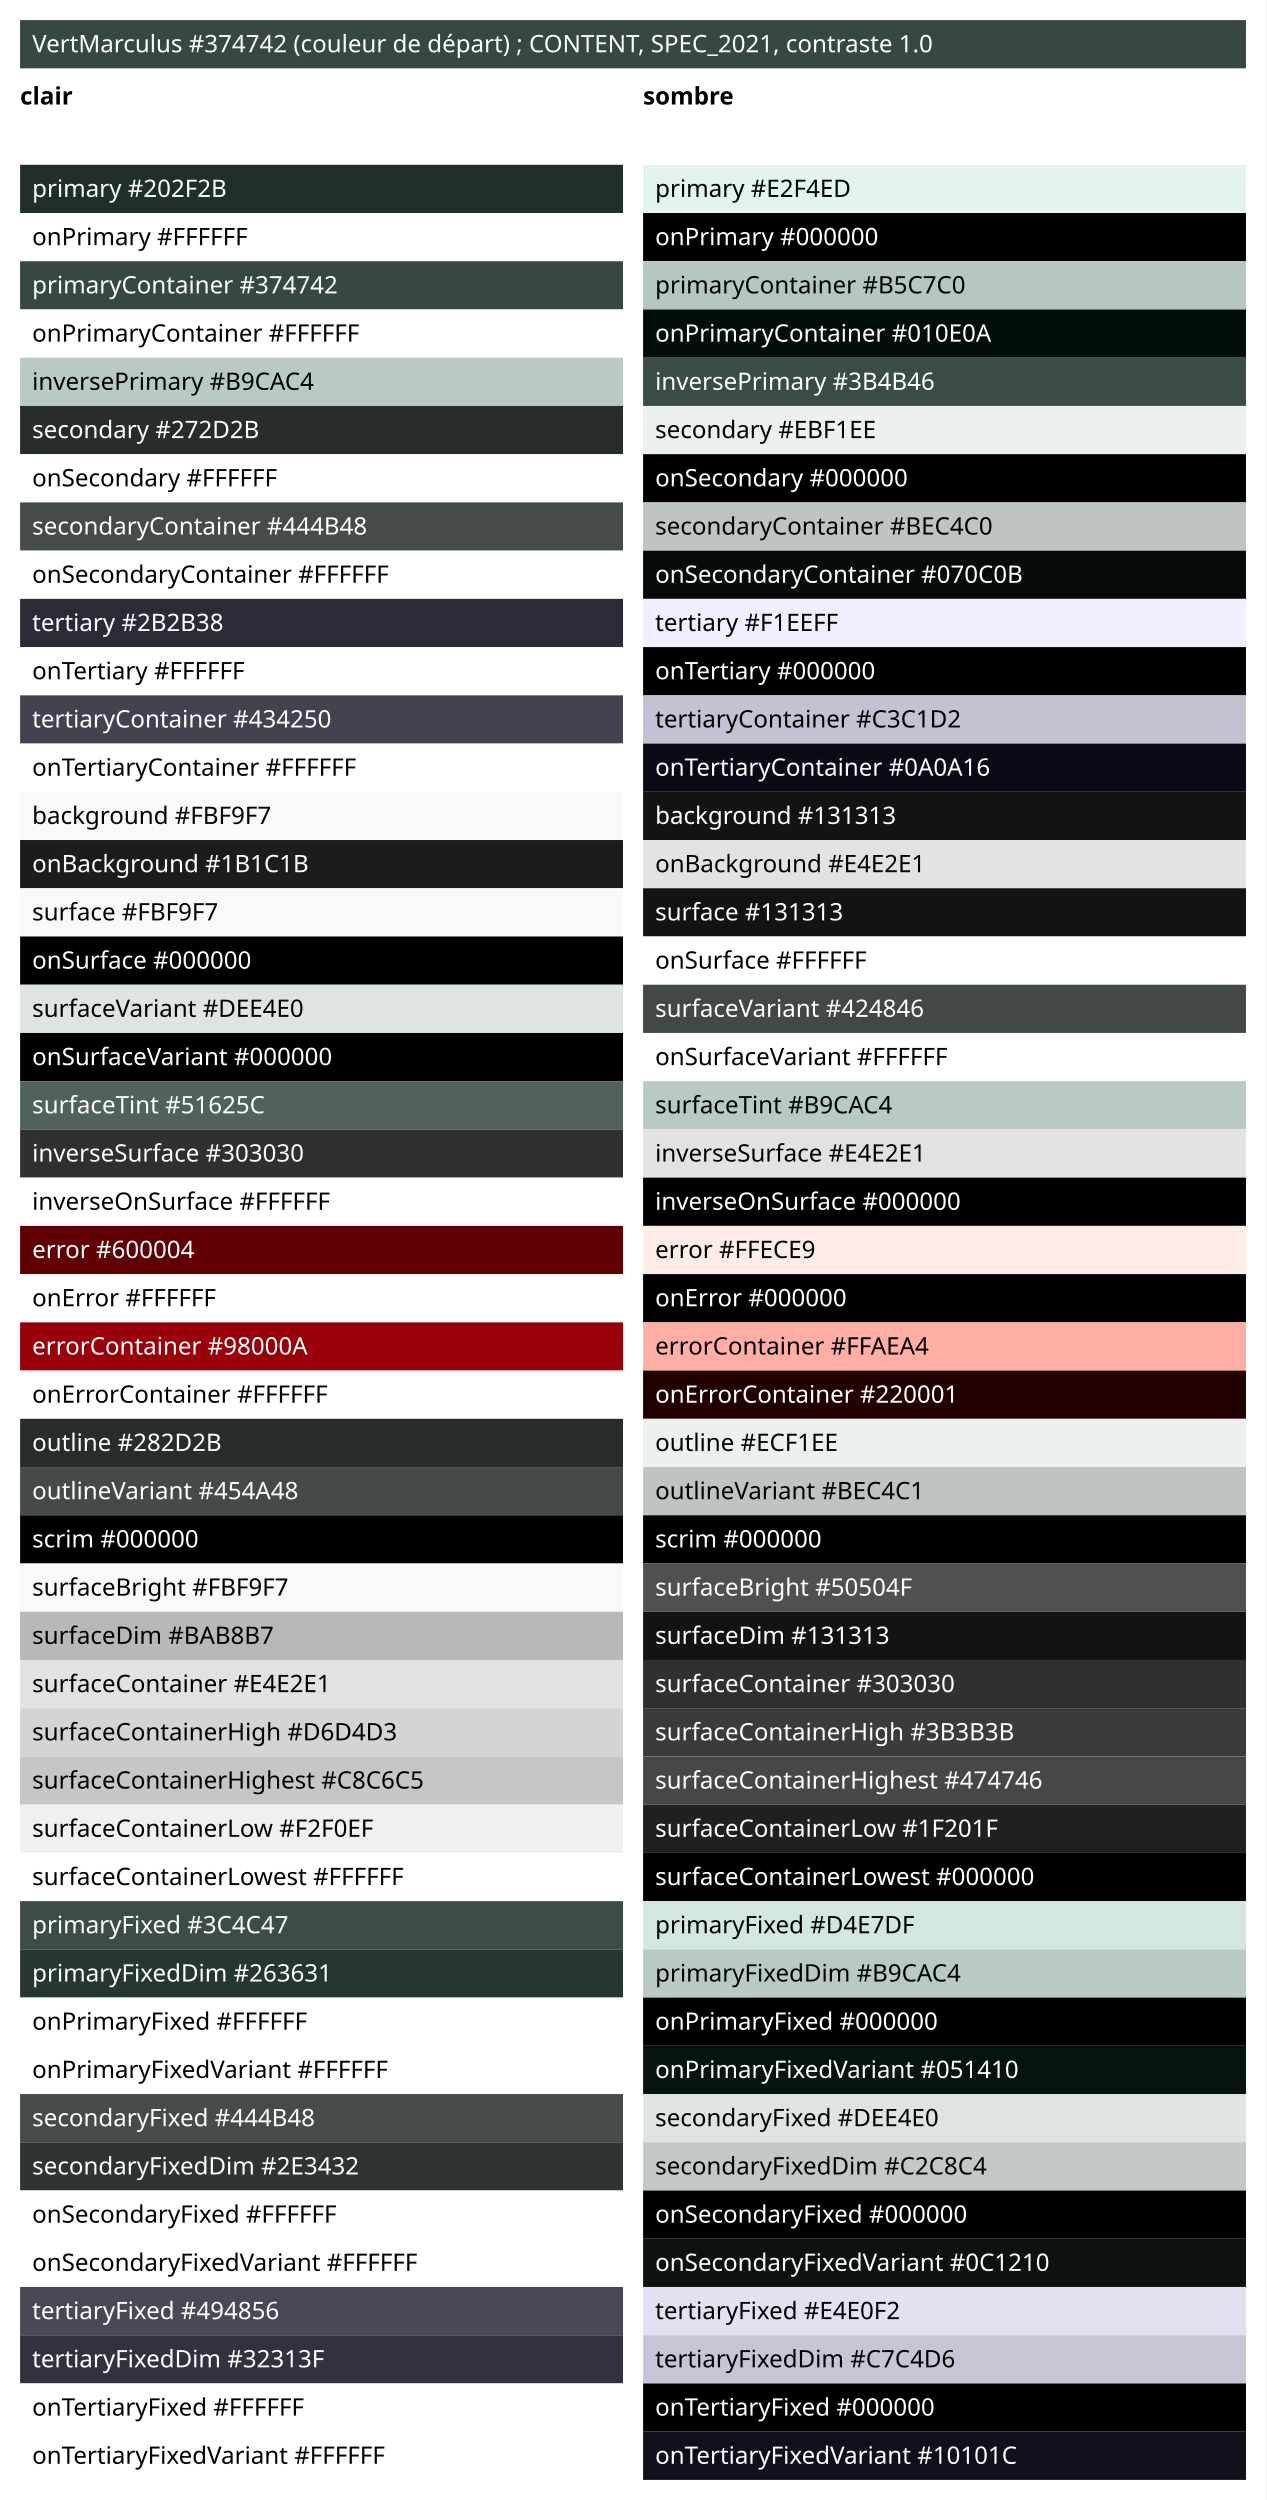
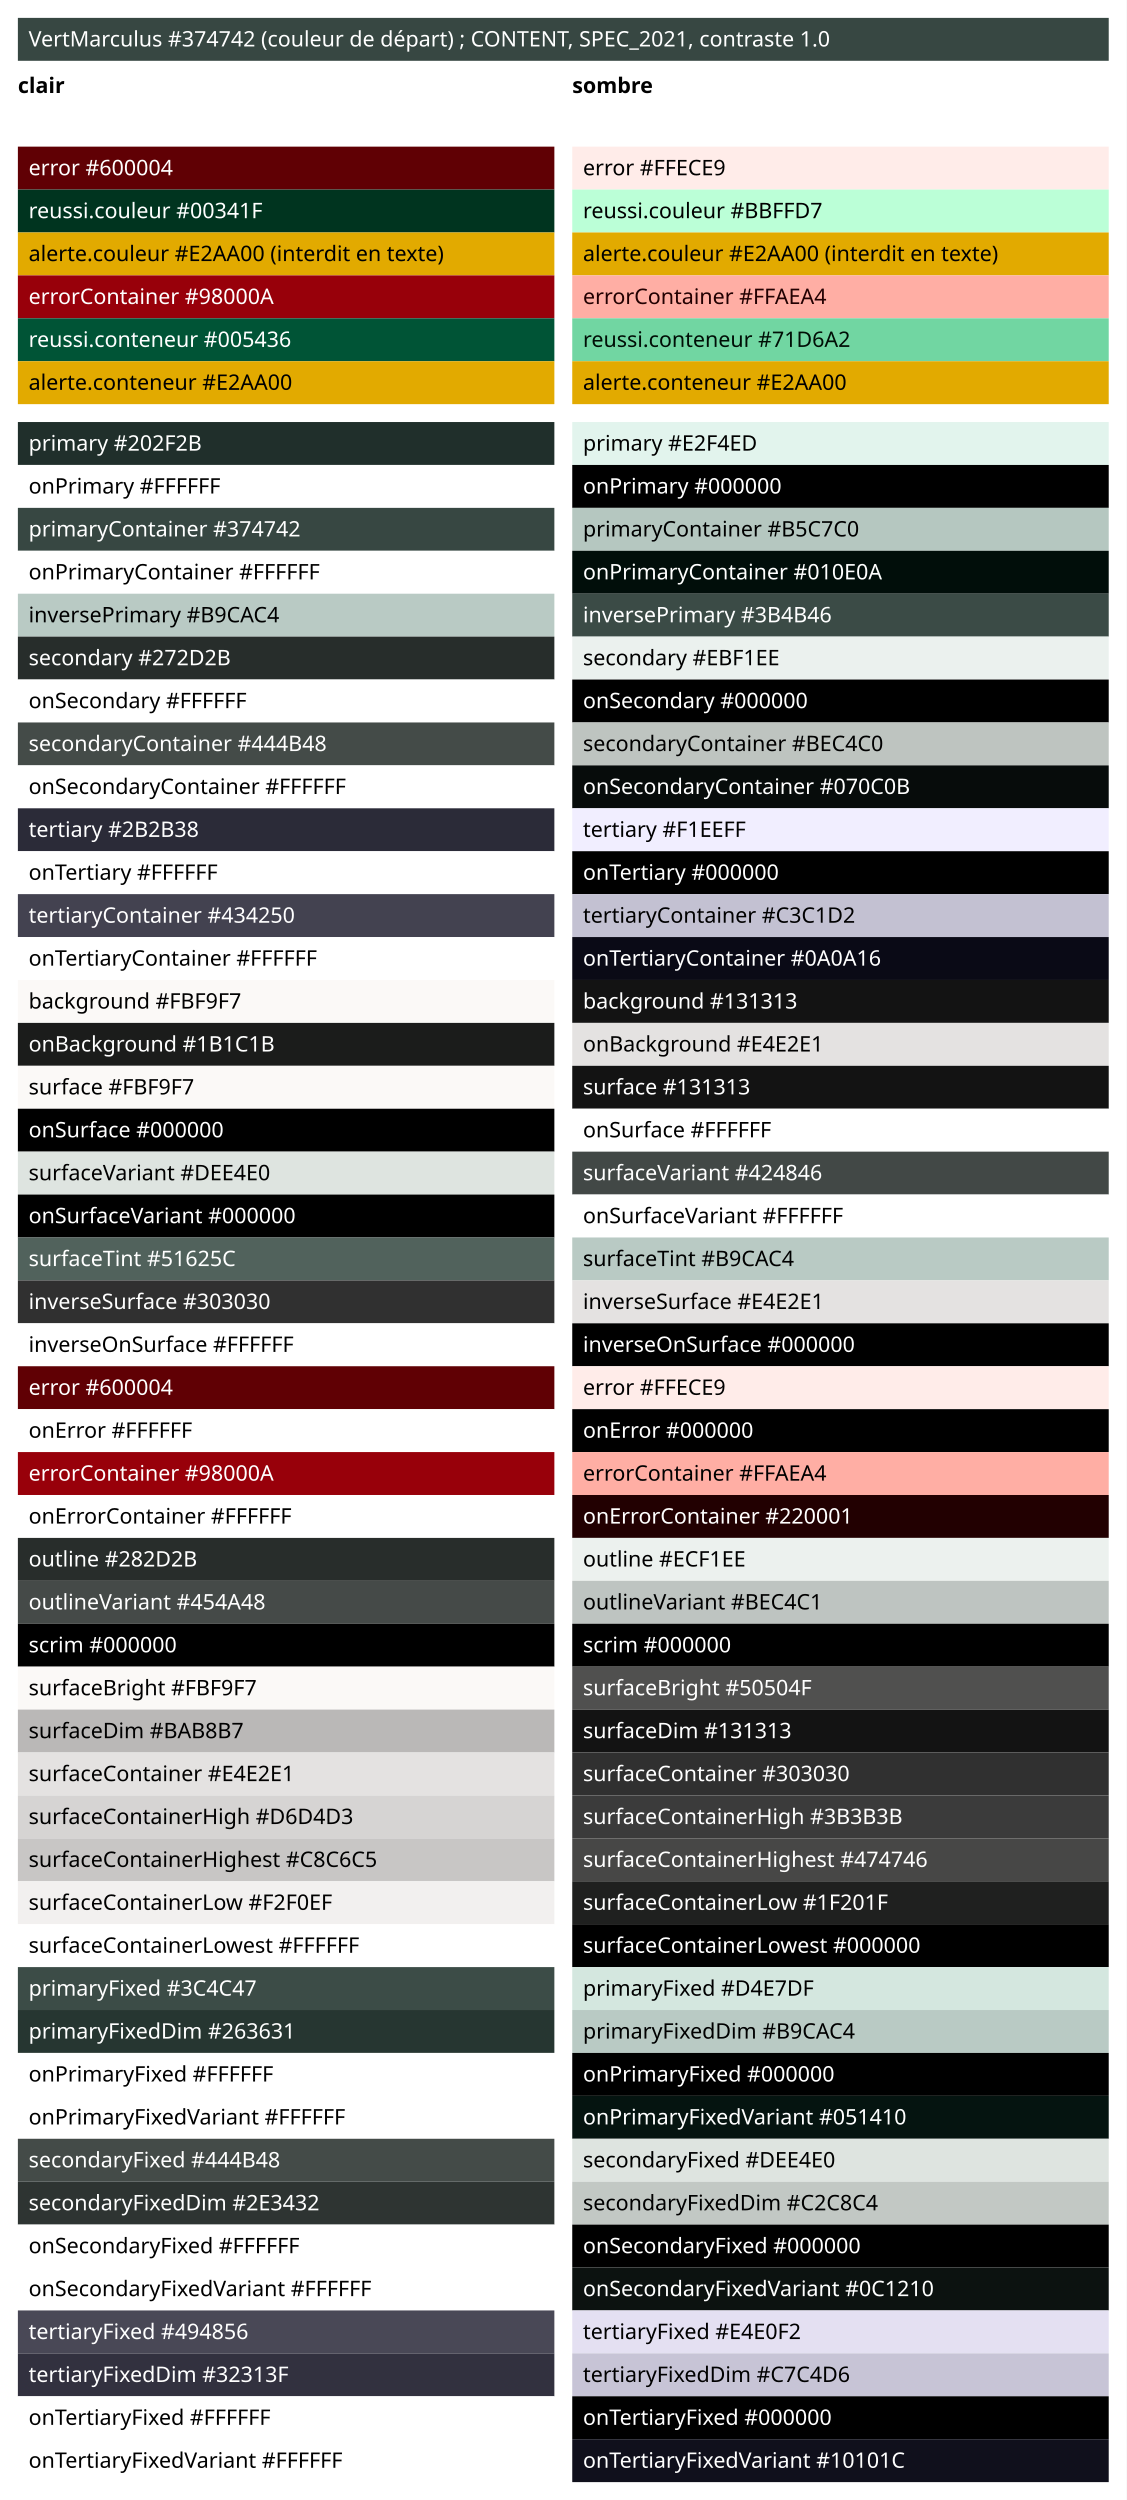
- <svg xmlns="http://www.w3.org/2000/svg" width="630" height="1244" viewBox="0 0 630 1244" font-family="sans-serif" font-size="12">
-   <rect width="630" height="1244" fill="#FFFFFF" />
+ <svg xmlns="http://www.w3.org/2000/svg" width="630" height="1398" viewBox="0 0 630 1398" font-family="sans-serif" font-size="12">
+   <rect width="630" height="1398" fill="#FFFFFF" />
  <rect x="10" y="10" width="610" height="24" fill="#374742" />
  <text x="16" y="26" fill="#FFFFFF">VertMarculus #374742 (couleur de départ) ; CONTENT, SPEC_2021, contraste 1.0</text>
  <text x="10" y="52" fill="#000000" font-weight="bold">clair</text>
  <text x="320" y="52" fill="#000000" font-weight="bold">sombre</text>
-   <rect x="10" y="82" width="300" height="24" fill="#202F2B" />
-   <text x="16" y="98" fill="#FFFFFF">primary #202F2B</text>
-   <rect x="10" y="106" width="300" height="24" fill="#FFFFFF" />
-   <text x="16" y="122" fill="#000000">onPrimary #FFFFFF</text>
-   <rect x="10" y="130" width="300" height="24" fill="#374742" />
-   <text x="16" y="146" fill="#FFFFFF">primaryContainer #374742</text>
-   <rect x="10" y="154" width="300" height="24" fill="#FFFFFF" />
-   <text x="16" y="170" fill="#000000">onPrimaryContainer #FFFFFF</text>
-   <rect x="10" y="178" width="300" height="24" fill="#B9CAC4" />
-   <text x="16" y="194" fill="#000000">inversePrimary #B9CAC4</text>
-   <rect x="10" y="202" width="300" height="24" fill="#272D2B" />
-   <text x="16" y="218" fill="#FFFFFF">secondary #272D2B</text>
-   <rect x="10" y="226" width="300" height="24" fill="#FFFFFF" />
-   <text x="16" y="242" fill="#000000">onSecondary #FFFFFF</text>
-   <rect x="10" y="250" width="300" height="24" fill="#444B48" />
-   <text x="16" y="266" fill="#FFFFFF">secondaryContainer #444B48</text>
-   <rect x="10" y="274" width="300" height="24" fill="#FFFFFF" />
-   <text x="16" y="290" fill="#000000">onSecondaryContainer #FFFFFF</text>
-   <rect x="10" y="298" width="300" height="24" fill="#2B2B38" />
-   <text x="16" y="314" fill="#FFFFFF">tertiary #2B2B38</text>
-   <rect x="10" y="322" width="300" height="24" fill="#FFFFFF" />
-   <text x="16" y="338" fill="#000000">onTertiary #FFFFFF</text>
-   <rect x="10" y="346" width="300" height="24" fill="#434250" />
-   <text x="16" y="362" fill="#FFFFFF">tertiaryContainer #434250</text>
-   <rect x="10" y="370" width="300" height="24" fill="#FFFFFF" />
-   <text x="16" y="386" fill="#000000">onTertiaryContainer #FFFFFF</text>
-   <rect x="10" y="394" width="300" height="24" fill="#FBF9F7" />
-   <text x="16" y="410" fill="#000000">background #FBF9F7</text>
-   <rect x="10" y="418" width="300" height="24" fill="#1B1C1B" />
-   <text x="16" y="434" fill="#FFFFFF">onBackground #1B1C1B</text>
-   <rect x="10" y="442" width="300" height="24" fill="#FBF9F7" />
-   <text x="16" y="458" fill="#000000">surface #FBF9F7</text>
-   <rect x="10" y="466" width="300" height="24" fill="#000000" />
-   <text x="16" y="482" fill="#FFFFFF">onSurface #000000</text>
-   <rect x="10" y="490" width="300" height="24" fill="#DEE4E0" />
-   <text x="16" y="506" fill="#000000">surfaceVariant #DEE4E0</text>
-   <rect x="10" y="514" width="300" height="24" fill="#000000" />
-   <text x="16" y="530" fill="#FFFFFF">onSurfaceVariant #000000</text>
-   <rect x="10" y="538" width="300" height="24" fill="#51625C" />
-   <text x="16" y="554" fill="#FFFFFF">surfaceTint #51625C</text>
-   <rect x="10" y="562" width="300" height="24" fill="#303030" />
-   <text x="16" y="578" fill="#FFFFFF">inverseSurface #303030</text>
-   <rect x="10" y="586" width="300" height="24" fill="#FFFFFF" />
-   <text x="16" y="602" fill="#000000">inverseOnSurface #FFFFFF</text>
-   <rect x="10" y="610" width="300" height="24" fill="#600004" />
-   <text x="16" y="626" fill="#FFFFFF">error #600004</text>
-   <rect x="10" y="634" width="300" height="24" fill="#FFFFFF" />
-   <text x="16" y="650" fill="#000000">onError #FFFFFF</text>
-   <rect x="10" y="658" width="300" height="24" fill="#98000A" />
-   <text x="16" y="674" fill="#FFFFFF">errorContainer #98000A</text>
-   <rect x="10" y="682" width="300" height="24" fill="#FFFFFF" />
-   <text x="16" y="698" fill="#000000">onErrorContainer #FFFFFF</text>
-   <rect x="10" y="706" width="300" height="24" fill="#282D2B" />
-   <text x="16" y="722" fill="#FFFFFF">outline #282D2B</text>
-   <rect x="10" y="730" width="300" height="24" fill="#454A48" />
-   <text x="16" y="746" fill="#FFFFFF">outlineVariant #454A48</text>
-   <rect x="10" y="754" width="300" height="24" fill="#000000" />
-   <text x="16" y="770" fill="#FFFFFF">scrim #000000</text>
-   <rect x="10" y="778" width="300" height="24" fill="#FBF9F7" />
-   <text x="16" y="794" fill="#000000">surfaceBright #FBF9F7</text>
-   <rect x="10" y="802" width="300" height="24" fill="#BAB8B7" />
-   <text x="16" y="818" fill="#000000">surfaceDim #BAB8B7</text>
-   <rect x="10" y="826" width="300" height="24" fill="#E4E2E1" />
-   <text x="16" y="842" fill="#000000">surfaceContainer #E4E2E1</text>
-   <rect x="10" y="850" width="300" height="24" fill="#D6D4D3" />
-   <text x="16" y="866" fill="#000000">surfaceContainerHigh #D6D4D3</text>
-   <rect x="10" y="874" width="300" height="24" fill="#C8C6C5" />
-   <text x="16" y="890" fill="#000000">surfaceContainerHighest #C8C6C5</text>
-   <rect x="10" y="898" width="300" height="24" fill="#F2F0EF" />
-   <text x="16" y="914" fill="#000000">surfaceContainerLow #F2F0EF</text>
-   <rect x="10" y="922" width="300" height="24" fill="#FFFFFF" />
-   <text x="16" y="938" fill="#000000">surfaceContainerLowest #FFFFFF</text>
-   <rect x="10" y="946" width="300" height="24" fill="#3C4C47" />
-   <text x="16" y="962" fill="#FFFFFF">primaryFixed #3C4C47</text>
-   <rect x="10" y="970" width="300" height="24" fill="#263631" />
-   <text x="16" y="986" fill="#FFFFFF">primaryFixedDim #263631</text>
-   <rect x="10" y="994" width="300" height="24" fill="#FFFFFF" />
-   <text x="16" y="1010" fill="#000000">onPrimaryFixed #FFFFFF</text>
-   <rect x="10" y="1018" width="300" height="24" fill="#FFFFFF" />
-   <text x="16" y="1034" fill="#000000">onPrimaryFixedVariant #FFFFFF</text>
-   <rect x="10" y="1042" width="300" height="24" fill="#444B48" />
-   <text x="16" y="1058" fill="#FFFFFF">secondaryFixed #444B48</text>
-   <rect x="10" y="1066" width="300" height="24" fill="#2E3432" />
-   <text x="16" y="1082" fill="#FFFFFF">secondaryFixedDim #2E3432</text>
-   <rect x="10" y="1090" width="300" height="24" fill="#FFFFFF" />
-   <text x="16" y="1106" fill="#000000">onSecondaryFixed #FFFFFF</text>
-   <rect x="10" y="1114" width="300" height="24" fill="#FFFFFF" />
-   <text x="16" y="1130" fill="#000000">onSecondaryFixedVariant #FFFFFF</text>
-   <rect x="10" y="1138" width="300" height="24" fill="#494856" />
-   <text x="16" y="1154" fill="#FFFFFF">tertiaryFixed #494856</text>
-   <rect x="10" y="1162" width="300" height="24" fill="#32313F" />
-   <text x="16" y="1178" fill="#FFFFFF">tertiaryFixedDim #32313F</text>
-   <rect x="10" y="1186" width="300" height="24" fill="#FFFFFF" />
-   <text x="16" y="1202" fill="#000000">onTertiaryFixed #FFFFFF</text>
-   <rect x="10" y="1210" width="300" height="24" fill="#FFFFFF" />
-   <text x="16" y="1226" fill="#000000">onTertiaryFixedVariant #FFFFFF</text>
-   <rect x="320" y="82" width="300" height="24" fill="#E2F4ED" />
-   <text x="326" y="98" fill="#000000">primary #E2F4ED</text>
-   <rect x="320" y="106" width="300" height="24" fill="#000000" />
-   <text x="326" y="122" fill="#FFFFFF">onPrimary #000000</text>
-   <rect x="320" y="130" width="300" height="24" fill="#B5C7C0" />
-   <text x="326" y="146" fill="#000000">primaryContainer #B5C7C0</text>
-   <rect x="320" y="154" width="300" height="24" fill="#010E0A" />
-   <text x="326" y="170" fill="#FFFFFF">onPrimaryContainer #010E0A</text>
-   <rect x="320" y="178" width="300" height="24" fill="#3B4B46" />
-   <text x="326" y="194" fill="#FFFFFF">inversePrimary #3B4B46</text>
-   <rect x="320" y="202" width="300" height="24" fill="#EBF1EE" />
-   <text x="326" y="218" fill="#000000">secondary #EBF1EE</text>
-   <rect x="320" y="226" width="300" height="24" fill="#000000" />
-   <text x="326" y="242" fill="#FFFFFF">onSecondary #000000</text>
-   <rect x="320" y="250" width="300" height="24" fill="#BEC4C0" />
-   <text x="326" y="266" fill="#000000">secondaryContainer #BEC4C0</text>
-   <rect x="320" y="274" width="300" height="24" fill="#070C0B" />
-   <text x="326" y="290" fill="#FFFFFF">onSecondaryContainer #070C0B</text>
-   <rect x="320" y="298" width="300" height="24" fill="#F1EEFF" />
-   <text x="326" y="314" fill="#000000">tertiary #F1EEFF</text>
-   <rect x="320" y="322" width="300" height="24" fill="#000000" />
-   <text x="326" y="338" fill="#FFFFFF">onTertiary #000000</text>
-   <rect x="320" y="346" width="300" height="24" fill="#C3C1D2" />
-   <text x="326" y="362" fill="#000000">tertiaryContainer #C3C1D2</text>
-   <rect x="320" y="370" width="300" height="24" fill="#0A0A16" />
-   <text x="326" y="386" fill="#FFFFFF">onTertiaryContainer #0A0A16</text>
-   <rect x="320" y="394" width="300" height="24" fill="#131313" />
-   <text x="326" y="410" fill="#FFFFFF">background #131313</text>
-   <rect x="320" y="418" width="300" height="24" fill="#E4E2E1" />
-   <text x="326" y="434" fill="#000000">onBackground #E4E2E1</text>
-   <rect x="320" y="442" width="300" height="24" fill="#131313" />
-   <text x="326" y="458" fill="#FFFFFF">surface #131313</text>
-   <rect x="320" y="466" width="300" height="24" fill="#FFFFFF" />
-   <text x="326" y="482" fill="#000000">onSurface #FFFFFF</text>
-   <rect x="320" y="490" width="300" height="24" fill="#424846" />
-   <text x="326" y="506" fill="#FFFFFF">surfaceVariant #424846</text>
-   <rect x="320" y="514" width="300" height="24" fill="#FFFFFF" />
-   <text x="326" y="530" fill="#000000">onSurfaceVariant #FFFFFF</text>
-   <rect x="320" y="538" width="300" height="24" fill="#B9CAC4" />
-   <text x="326" y="554" fill="#000000">surfaceTint #B9CAC4</text>
-   <rect x="320" y="562" width="300" height="24" fill="#E4E2E1" />
-   <text x="326" y="578" fill="#000000">inverseSurface #E4E2E1</text>
-   <rect x="320" y="586" width="300" height="24" fill="#000000" />
-   <text x="326" y="602" fill="#FFFFFF">inverseOnSurface #000000</text>
-   <rect x="320" y="610" width="300" height="24" fill="#FFECE9" />
-   <text x="326" y="626" fill="#000000">error #FFECE9</text>
-   <rect x="320" y="634" width="300" height="24" fill="#000000" />
-   <text x="326" y="650" fill="#FFFFFF">onError #000000</text>
-   <rect x="320" y="658" width="300" height="24" fill="#FFAEA4" />
-   <text x="326" y="674" fill="#000000">errorContainer #FFAEA4</text>
-   <rect x="320" y="682" width="300" height="24" fill="#220001" />
-   <text x="326" y="698" fill="#FFFFFF">onErrorContainer #220001</text>
-   <rect x="320" y="706" width="300" height="24" fill="#ECF1EE" />
-   <text x="326" y="722" fill="#000000">outline #ECF1EE</text>
-   <rect x="320" y="730" width="300" height="24" fill="#BEC4C1" />
-   <text x="326" y="746" fill="#000000">outlineVariant #BEC4C1</text>
-   <rect x="320" y="754" width="300" height="24" fill="#000000" />
-   <text x="326" y="770" fill="#FFFFFF">scrim #000000</text>
-   <rect x="320" y="778" width="300" height="24" fill="#50504F" />
-   <text x="326" y="794" fill="#FFFFFF">surfaceBright #50504F</text>
-   <rect x="320" y="802" width="300" height="24" fill="#131313" />
-   <text x="326" y="818" fill="#FFFFFF">surfaceDim #131313</text>
-   <rect x="320" y="826" width="300" height="24" fill="#303030" />
-   <text x="326" y="842" fill="#FFFFFF">surfaceContainer #303030</text>
-   <rect x="320" y="850" width="300" height="24" fill="#3B3B3B" />
-   <text x="326" y="866" fill="#FFFFFF">surfaceContainerHigh #3B3B3B</text>
-   <rect x="320" y="874" width="300" height="24" fill="#474746" />
-   <text x="326" y="890" fill="#FFFFFF">surfaceContainerHighest #474746</text>
-   <rect x="320" y="898" width="300" height="24" fill="#1F201F" />
-   <text x="326" y="914" fill="#FFFFFF">surfaceContainerLow #1F201F</text>
-   <rect x="320" y="922" width="300" height="24" fill="#000000" />
-   <text x="326" y="938" fill="#FFFFFF">surfaceContainerLowest #000000</text>
-   <rect x="320" y="946" width="300" height="24" fill="#D4E7DF" />
-   <text x="326" y="962" fill="#000000">primaryFixed #D4E7DF</text>
-   <rect x="320" y="970" width="300" height="24" fill="#B9CAC4" />
-   <text x="326" y="986" fill="#000000">primaryFixedDim #B9CAC4</text>
-   <rect x="320" y="994" width="300" height="24" fill="#000000" />
-   <text x="326" y="1010" fill="#FFFFFF">onPrimaryFixed #000000</text>
-   <rect x="320" y="1018" width="300" height="24" fill="#051410" />
-   <text x="326" y="1034" fill="#FFFFFF">onPrimaryFixedVariant #051410</text>
-   <rect x="320" y="1042" width="300" height="24" fill="#DEE4E0" />
-   <text x="326" y="1058" fill="#000000">secondaryFixed #DEE4E0</text>
-   <rect x="320" y="1066" width="300" height="24" fill="#C2C8C4" />
-   <text x="326" y="1082" fill="#000000">secondaryFixedDim #C2C8C4</text>
-   <rect x="320" y="1090" width="300" height="24" fill="#000000" />
-   <text x="326" y="1106" fill="#FFFFFF">onSecondaryFixed #000000</text>
-   <rect x="320" y="1114" width="300" height="24" fill="#0C1210" />
-   <text x="326" y="1130" fill="#FFFFFF">onSecondaryFixedVariant #0C1210</text>
-   <rect x="320" y="1138" width="300" height="24" fill="#E4E0F2" />
-   <text x="326" y="1154" fill="#000000">tertiaryFixed #E4E0F2</text>
-   <rect x="320" y="1162" width="300" height="24" fill="#C7C4D6" />
-   <text x="326" y="1178" fill="#000000">tertiaryFixedDim #C7C4D6</text>
-   <rect x="320" y="1186" width="300" height="24" fill="#000000" />
-   <text x="326" y="1202" fill="#FFFFFF">onTertiaryFixed #000000</text>
-   <rect x="320" y="1210" width="300" height="24" fill="#10101C" />
-   <text x="326" y="1226" fill="#FFFFFF">onTertiaryFixedVariant #10101C</text>
+   <rect x="10" y="82" width="300" height="24" fill="#600004" />
+   <text x="16" y="98" fill="#FFFFFF">error #600004</text>
+   <rect x="10" y="106" width="300" height="24" fill="#00341F" />
+   <text x="16" y="122" fill="#FFFFFF">reussi.couleur #00341F</text>
+   <rect x="10" y="130" width="300" height="24" fill="#E2AA00" />
+   <text x="16" y="146" fill="#000000">alerte.couleur #E2AA00 (interdit en texte)</text>
+   <rect x="10" y="154" width="300" height="24" fill="#98000A" />
+   <text x="16" y="170" fill="#FFFFFF">errorContainer #98000A</text>
+   <rect x="10" y="178" width="300" height="24" fill="#005436" />
+   <text x="16" y="194" fill="#FFFFFF">reussi.conteneur #005436</text>
+   <rect x="10" y="202" width="300" height="24" fill="#E2AA00" />
+   <text x="16" y="218" fill="#000000">alerte.conteneur #E2AA00</text>
+   <rect x="10" y="236" width="300" height="24" fill="#202F2B" />
+   <text x="16" y="252" fill="#FFFFFF">primary #202F2B</text>
+   <rect x="10" y="260" width="300" height="24" fill="#FFFFFF" />
+   <text x="16" y="276" fill="#000000">onPrimary #FFFFFF</text>
+   <rect x="10" y="284" width="300" height="24" fill="#374742" />
+   <text x="16" y="300" fill="#FFFFFF">primaryContainer #374742</text>
+   <rect x="10" y="308" width="300" height="24" fill="#FFFFFF" />
+   <text x="16" y="324" fill="#000000">onPrimaryContainer #FFFFFF</text>
+   <rect x="10" y="332" width="300" height="24" fill="#B9CAC4" />
+   <text x="16" y="348" fill="#000000">inversePrimary #B9CAC4</text>
+   <rect x="10" y="356" width="300" height="24" fill="#272D2B" />
+   <text x="16" y="372" fill="#FFFFFF">secondary #272D2B</text>
+   <rect x="10" y="380" width="300" height="24" fill="#FFFFFF" />
+   <text x="16" y="396" fill="#000000">onSecondary #FFFFFF</text>
+   <rect x="10" y="404" width="300" height="24" fill="#444B48" />
+   <text x="16" y="420" fill="#FFFFFF">secondaryContainer #444B48</text>
+   <rect x="10" y="428" width="300" height="24" fill="#FFFFFF" />
+   <text x="16" y="444" fill="#000000">onSecondaryContainer #FFFFFF</text>
+   <rect x="10" y="452" width="300" height="24" fill="#2B2B38" />
+   <text x="16" y="468" fill="#FFFFFF">tertiary #2B2B38</text>
+   <rect x="10" y="476" width="300" height="24" fill="#FFFFFF" />
+   <text x="16" y="492" fill="#000000">onTertiary #FFFFFF</text>
+   <rect x="10" y="500" width="300" height="24" fill="#434250" />
+   <text x="16" y="516" fill="#FFFFFF">tertiaryContainer #434250</text>
+   <rect x="10" y="524" width="300" height="24" fill="#FFFFFF" />
+   <text x="16" y="540" fill="#000000">onTertiaryContainer #FFFFFF</text>
+   <rect x="10" y="548" width="300" height="24" fill="#FBF9F7" />
+   <text x="16" y="564" fill="#000000">background #FBF9F7</text>
+   <rect x="10" y="572" width="300" height="24" fill="#1B1C1B" />
+   <text x="16" y="588" fill="#FFFFFF">onBackground #1B1C1B</text>
+   <rect x="10" y="596" width="300" height="24" fill="#FBF9F7" />
+   <text x="16" y="612" fill="#000000">surface #FBF9F7</text>
+   <rect x="10" y="620" width="300" height="24" fill="#000000" />
+   <text x="16" y="636" fill="#FFFFFF">onSurface #000000</text>
+   <rect x="10" y="644" width="300" height="24" fill="#DEE4E0" />
+   <text x="16" y="660" fill="#000000">surfaceVariant #DEE4E0</text>
+   <rect x="10" y="668" width="300" height="24" fill="#000000" />
+   <text x="16" y="684" fill="#FFFFFF">onSurfaceVariant #000000</text>
+   <rect x="10" y="692" width="300" height="24" fill="#51625C" />
+   <text x="16" y="708" fill="#FFFFFF">surfaceTint #51625C</text>
+   <rect x="10" y="716" width="300" height="24" fill="#303030" />
+   <text x="16" y="732" fill="#FFFFFF">inverseSurface #303030</text>
+   <rect x="10" y="740" width="300" height="24" fill="#FFFFFF" />
+   <text x="16" y="756" fill="#000000">inverseOnSurface #FFFFFF</text>
+   <rect x="10" y="764" width="300" height="24" fill="#600004" />
+   <text x="16" y="780" fill="#FFFFFF">error #600004</text>
+   <rect x="10" y="788" width="300" height="24" fill="#FFFFFF" />
+   <text x="16" y="804" fill="#000000">onError #FFFFFF</text>
+   <rect x="10" y="812" width="300" height="24" fill="#98000A" />
+   <text x="16" y="828" fill="#FFFFFF">errorContainer #98000A</text>
+   <rect x="10" y="836" width="300" height="24" fill="#FFFFFF" />
+   <text x="16" y="852" fill="#000000">onErrorContainer #FFFFFF</text>
+   <rect x="10" y="860" width="300" height="24" fill="#282D2B" />
+   <text x="16" y="876" fill="#FFFFFF">outline #282D2B</text>
+   <rect x="10" y="884" width="300" height="24" fill="#454A48" />
+   <text x="16" y="900" fill="#FFFFFF">outlineVariant #454A48</text>
+   <rect x="10" y="908" width="300" height="24" fill="#000000" />
+   <text x="16" y="924" fill="#FFFFFF">scrim #000000</text>
+   <rect x="10" y="932" width="300" height="24" fill="#FBF9F7" />
+   <text x="16" y="948" fill="#000000">surfaceBright #FBF9F7</text>
+   <rect x="10" y="956" width="300" height="24" fill="#BAB8B7" />
+   <text x="16" y="972" fill="#000000">surfaceDim #BAB8B7</text>
+   <rect x="10" y="980" width="300" height="24" fill="#E4E2E1" />
+   <text x="16" y="996" fill="#000000">surfaceContainer #E4E2E1</text>
+   <rect x="10" y="1004" width="300" height="24" fill="#D6D4D3" />
+   <text x="16" y="1020" fill="#000000">surfaceContainerHigh #D6D4D3</text>
+   <rect x="10" y="1028" width="300" height="24" fill="#C8C6C5" />
+   <text x="16" y="1044" fill="#000000">surfaceContainerHighest #C8C6C5</text>
+   <rect x="10" y="1052" width="300" height="24" fill="#F2F0EF" />
+   <text x="16" y="1068" fill="#000000">surfaceContainerLow #F2F0EF</text>
+   <rect x="10" y="1076" width="300" height="24" fill="#FFFFFF" />
+   <text x="16" y="1092" fill="#000000">surfaceContainerLowest #FFFFFF</text>
+   <rect x="10" y="1100" width="300" height="24" fill="#3C4C47" />
+   <text x="16" y="1116" fill="#FFFFFF">primaryFixed #3C4C47</text>
+   <rect x="10" y="1124" width="300" height="24" fill="#263631" />
+   <text x="16" y="1140" fill="#FFFFFF">primaryFixedDim #263631</text>
+   <rect x="10" y="1148" width="300" height="24" fill="#FFFFFF" />
+   <text x="16" y="1164" fill="#000000">onPrimaryFixed #FFFFFF</text>
+   <rect x="10" y="1172" width="300" height="24" fill="#FFFFFF" />
+   <text x="16" y="1188" fill="#000000">onPrimaryFixedVariant #FFFFFF</text>
+   <rect x="10" y="1196" width="300" height="24" fill="#444B48" />
+   <text x="16" y="1212" fill="#FFFFFF">secondaryFixed #444B48</text>
+   <rect x="10" y="1220" width="300" height="24" fill="#2E3432" />
+   <text x="16" y="1236" fill="#FFFFFF">secondaryFixedDim #2E3432</text>
+   <rect x="10" y="1244" width="300" height="24" fill="#FFFFFF" />
+   <text x="16" y="1260" fill="#000000">onSecondaryFixed #FFFFFF</text>
+   <rect x="10" y="1268" width="300" height="24" fill="#FFFFFF" />
+   <text x="16" y="1284" fill="#000000">onSecondaryFixedVariant #FFFFFF</text>
+   <rect x="10" y="1292" width="300" height="24" fill="#494856" />
+   <text x="16" y="1308" fill="#FFFFFF">tertiaryFixed #494856</text>
+   <rect x="10" y="1316" width="300" height="24" fill="#32313F" />
+   <text x="16" y="1332" fill="#FFFFFF">tertiaryFixedDim #32313F</text>
+   <rect x="10" y="1340" width="300" height="24" fill="#FFFFFF" />
+   <text x="16" y="1356" fill="#000000">onTertiaryFixed #FFFFFF</text>
+   <rect x="10" y="1364" width="300" height="24" fill="#FFFFFF" />
+   <text x="16" y="1380" fill="#000000">onTertiaryFixedVariant #FFFFFF</text>
+   <rect x="320" y="82" width="300" height="24" fill="#FFECE9" />
+   <text x="326" y="98" fill="#000000">error #FFECE9</text>
+   <rect x="320" y="106" width="300" height="24" fill="#BBFFD7" />
+   <text x="326" y="122" fill="#000000">reussi.couleur #BBFFD7</text>
+   <rect x="320" y="130" width="300" height="24" fill="#E2AA00" />
+   <text x="326" y="146" fill="#000000">alerte.couleur #E2AA00 (interdit en texte)</text>
+   <rect x="320" y="154" width="300" height="24" fill="#FFAEA4" />
+   <text x="326" y="170" fill="#220001">errorContainer #FFAEA4</text>
+   <rect x="320" y="178" width="300" height="24" fill="#71D6A2" />
+   <text x="326" y="194" fill="#000E06">reussi.conteneur #71D6A2</text>
+   <rect x="320" y="202" width="300" height="24" fill="#E2AA00" />
+   <text x="326" y="218" fill="#000000">alerte.conteneur #E2AA00</text>
+   <rect x="320" y="236" width="300" height="24" fill="#E2F4ED" />
+   <text x="326" y="252" fill="#000000">primary #E2F4ED</text>
+   <rect x="320" y="260" width="300" height="24" fill="#000000" />
+   <text x="326" y="276" fill="#FFFFFF">onPrimary #000000</text>
+   <rect x="320" y="284" width="300" height="24" fill="#B5C7C0" />
+   <text x="326" y="300" fill="#000000">primaryContainer #B5C7C0</text>
+   <rect x="320" y="308" width="300" height="24" fill="#010E0A" />
+   <text x="326" y="324" fill="#FFFFFF">onPrimaryContainer #010E0A</text>
+   <rect x="320" y="332" width="300" height="24" fill="#3B4B46" />
+   <text x="326" y="348" fill="#FFFFFF">inversePrimary #3B4B46</text>
+   <rect x="320" y="356" width="300" height="24" fill="#EBF1EE" />
+   <text x="326" y="372" fill="#000000">secondary #EBF1EE</text>
+   <rect x="320" y="380" width="300" height="24" fill="#000000" />
+   <text x="326" y="396" fill="#FFFFFF">onSecondary #000000</text>
+   <rect x="320" y="404" width="300" height="24" fill="#BEC4C0" />
+   <text x="326" y="420" fill="#000000">secondaryContainer #BEC4C0</text>
+   <rect x="320" y="428" width="300" height="24" fill="#070C0B" />
+   <text x="326" y="444" fill="#FFFFFF">onSecondaryContainer #070C0B</text>
+   <rect x="320" y="452" width="300" height="24" fill="#F1EEFF" />
+   <text x="326" y="468" fill="#000000">tertiary #F1EEFF</text>
+   <rect x="320" y="476" width="300" height="24" fill="#000000" />
+   <text x="326" y="492" fill="#FFFFFF">onTertiary #000000</text>
+   <rect x="320" y="500" width="300" height="24" fill="#C3C1D2" />
+   <text x="326" y="516" fill="#000000">tertiaryContainer #C3C1D2</text>
+   <rect x="320" y="524" width="300" height="24" fill="#0A0A16" />
+   <text x="326" y="540" fill="#FFFFFF">onTertiaryContainer #0A0A16</text>
+   <rect x="320" y="548" width="300" height="24" fill="#131313" />
+   <text x="326" y="564" fill="#FFFFFF">background #131313</text>
+   <rect x="320" y="572" width="300" height="24" fill="#E4E2E1" />
+   <text x="326" y="588" fill="#000000">onBackground #E4E2E1</text>
+   <rect x="320" y="596" width="300" height="24" fill="#131313" />
+   <text x="326" y="612" fill="#FFFFFF">surface #131313</text>
+   <rect x="320" y="620" width="300" height="24" fill="#FFFFFF" />
+   <text x="326" y="636" fill="#000000">onSurface #FFFFFF</text>
+   <rect x="320" y="644" width="300" height="24" fill="#424846" />
+   <text x="326" y="660" fill="#FFFFFF">surfaceVariant #424846</text>
+   <rect x="320" y="668" width="300" height="24" fill="#FFFFFF" />
+   <text x="326" y="684" fill="#000000">onSurfaceVariant #FFFFFF</text>
+   <rect x="320" y="692" width="300" height="24" fill="#B9CAC4" />
+   <text x="326" y="708" fill="#000000">surfaceTint #B9CAC4</text>
+   <rect x="320" y="716" width="300" height="24" fill="#E4E2E1" />
+   <text x="326" y="732" fill="#000000">inverseSurface #E4E2E1</text>
+   <rect x="320" y="740" width="300" height="24" fill="#000000" />
+   <text x="326" y="756" fill="#FFFFFF">inverseOnSurface #000000</text>
+   <rect x="320" y="764" width="300" height="24" fill="#FFECE9" />
+   <text x="326" y="780" fill="#000000">error #FFECE9</text>
+   <rect x="320" y="788" width="300" height="24" fill="#000000" />
+   <text x="326" y="804" fill="#FFFFFF">onError #000000</text>
+   <rect x="320" y="812" width="300" height="24" fill="#FFAEA4" />
+   <text x="326" y="828" fill="#000000">errorContainer #FFAEA4</text>
+   <rect x="320" y="836" width="300" height="24" fill="#220001" />
+   <text x="326" y="852" fill="#FFFFFF">onErrorContainer #220001</text>
+   <rect x="320" y="860" width="300" height="24" fill="#ECF1EE" />
+   <text x="326" y="876" fill="#000000">outline #ECF1EE</text>
+   <rect x="320" y="884" width="300" height="24" fill="#BEC4C1" />
+   <text x="326" y="900" fill="#000000">outlineVariant #BEC4C1</text>
+   <rect x="320" y="908" width="300" height="24" fill="#000000" />
+   <text x="326" y="924" fill="#FFFFFF">scrim #000000</text>
+   <rect x="320" y="932" width="300" height="24" fill="#50504F" />
+   <text x="326" y="948" fill="#FFFFFF">surfaceBright #50504F</text>
+   <rect x="320" y="956" width="300" height="24" fill="#131313" />
+   <text x="326" y="972" fill="#FFFFFF">surfaceDim #131313</text>
+   <rect x="320" y="980" width="300" height="24" fill="#303030" />
+   <text x="326" y="996" fill="#FFFFFF">surfaceContainer #303030</text>
+   <rect x="320" y="1004" width="300" height="24" fill="#3B3B3B" />
+   <text x="326" y="1020" fill="#FFFFFF">surfaceContainerHigh #3B3B3B</text>
+   <rect x="320" y="1028" width="300" height="24" fill="#474746" />
+   <text x="326" y="1044" fill="#FFFFFF">surfaceContainerHighest #474746</text>
+   <rect x="320" y="1052" width="300" height="24" fill="#1F201F" />
+   <text x="326" y="1068" fill="#FFFFFF">surfaceContainerLow #1F201F</text>
+   <rect x="320" y="1076" width="300" height="24" fill="#000000" />
+   <text x="326" y="1092" fill="#FFFFFF">surfaceContainerLowest #000000</text>
+   <rect x="320" y="1100" width="300" height="24" fill="#D4E7DF" />
+   <text x="326" y="1116" fill="#000000">primaryFixed #D4E7DF</text>
+   <rect x="320" y="1124" width="300" height="24" fill="#B9CAC4" />
+   <text x="326" y="1140" fill="#000000">primaryFixedDim #B9CAC4</text>
+   <rect x="320" y="1148" width="300" height="24" fill="#000000" />
+   <text x="326" y="1164" fill="#FFFFFF">onPrimaryFixed #000000</text>
+   <rect x="320" y="1172" width="300" height="24" fill="#051410" />
+   <text x="326" y="1188" fill="#FFFFFF">onPrimaryFixedVariant #051410</text>
+   <rect x="320" y="1196" width="300" height="24" fill="#DEE4E0" />
+   <text x="326" y="1212" fill="#000000">secondaryFixed #DEE4E0</text>
+   <rect x="320" y="1220" width="300" height="24" fill="#C2C8C4" />
+   <text x="326" y="1236" fill="#000000">secondaryFixedDim #C2C8C4</text>
+   <rect x="320" y="1244" width="300" height="24" fill="#000000" />
+   <text x="326" y="1260" fill="#FFFFFF">onSecondaryFixed #000000</text>
+   <rect x="320" y="1268" width="300" height="24" fill="#0C1210" />
+   <text x="326" y="1284" fill="#FFFFFF">onSecondaryFixedVariant #0C1210</text>
+   <rect x="320" y="1292" width="300" height="24" fill="#E4E0F2" />
+   <text x="326" y="1308" fill="#000000">tertiaryFixed #E4E0F2</text>
+   <rect x="320" y="1316" width="300" height="24" fill="#C7C4D6" />
+   <text x="326" y="1332" fill="#000000">tertiaryFixedDim #C7C4D6</text>
+   <rect x="320" y="1340" width="300" height="24" fill="#000000" />
+   <text x="326" y="1356" fill="#FFFFFF">onTertiaryFixed #000000</text>
+   <rect x="320" y="1364" width="300" height="24" fill="#10101C" />
+   <text x="326" y="1380" fill="#FFFFFF">onTertiaryFixedVariant #10101C</text>
</svg>
